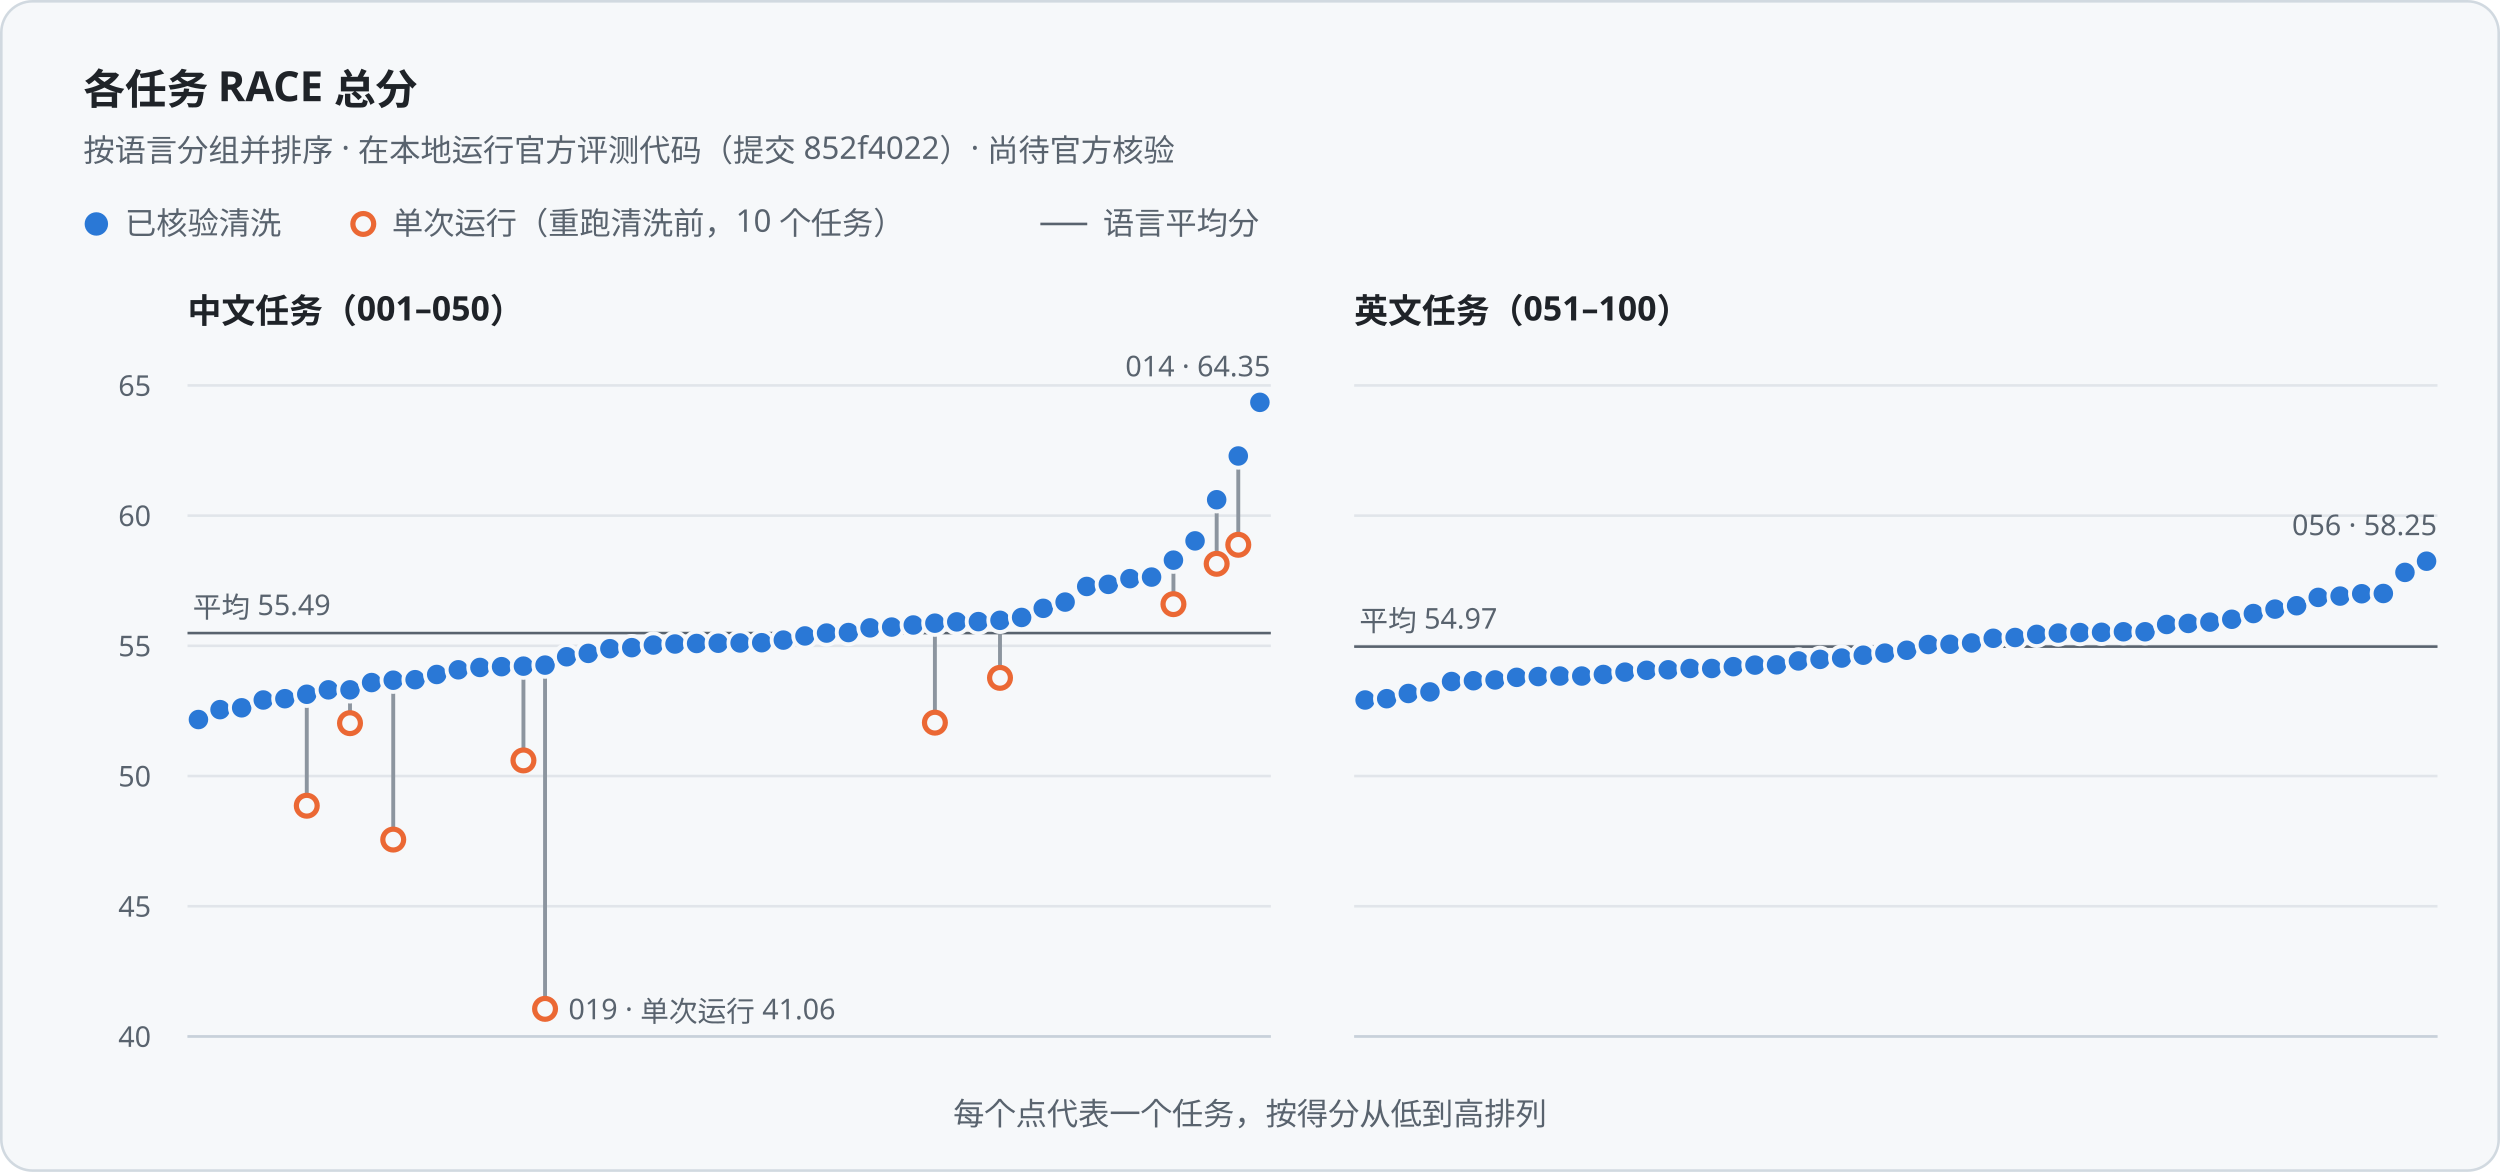
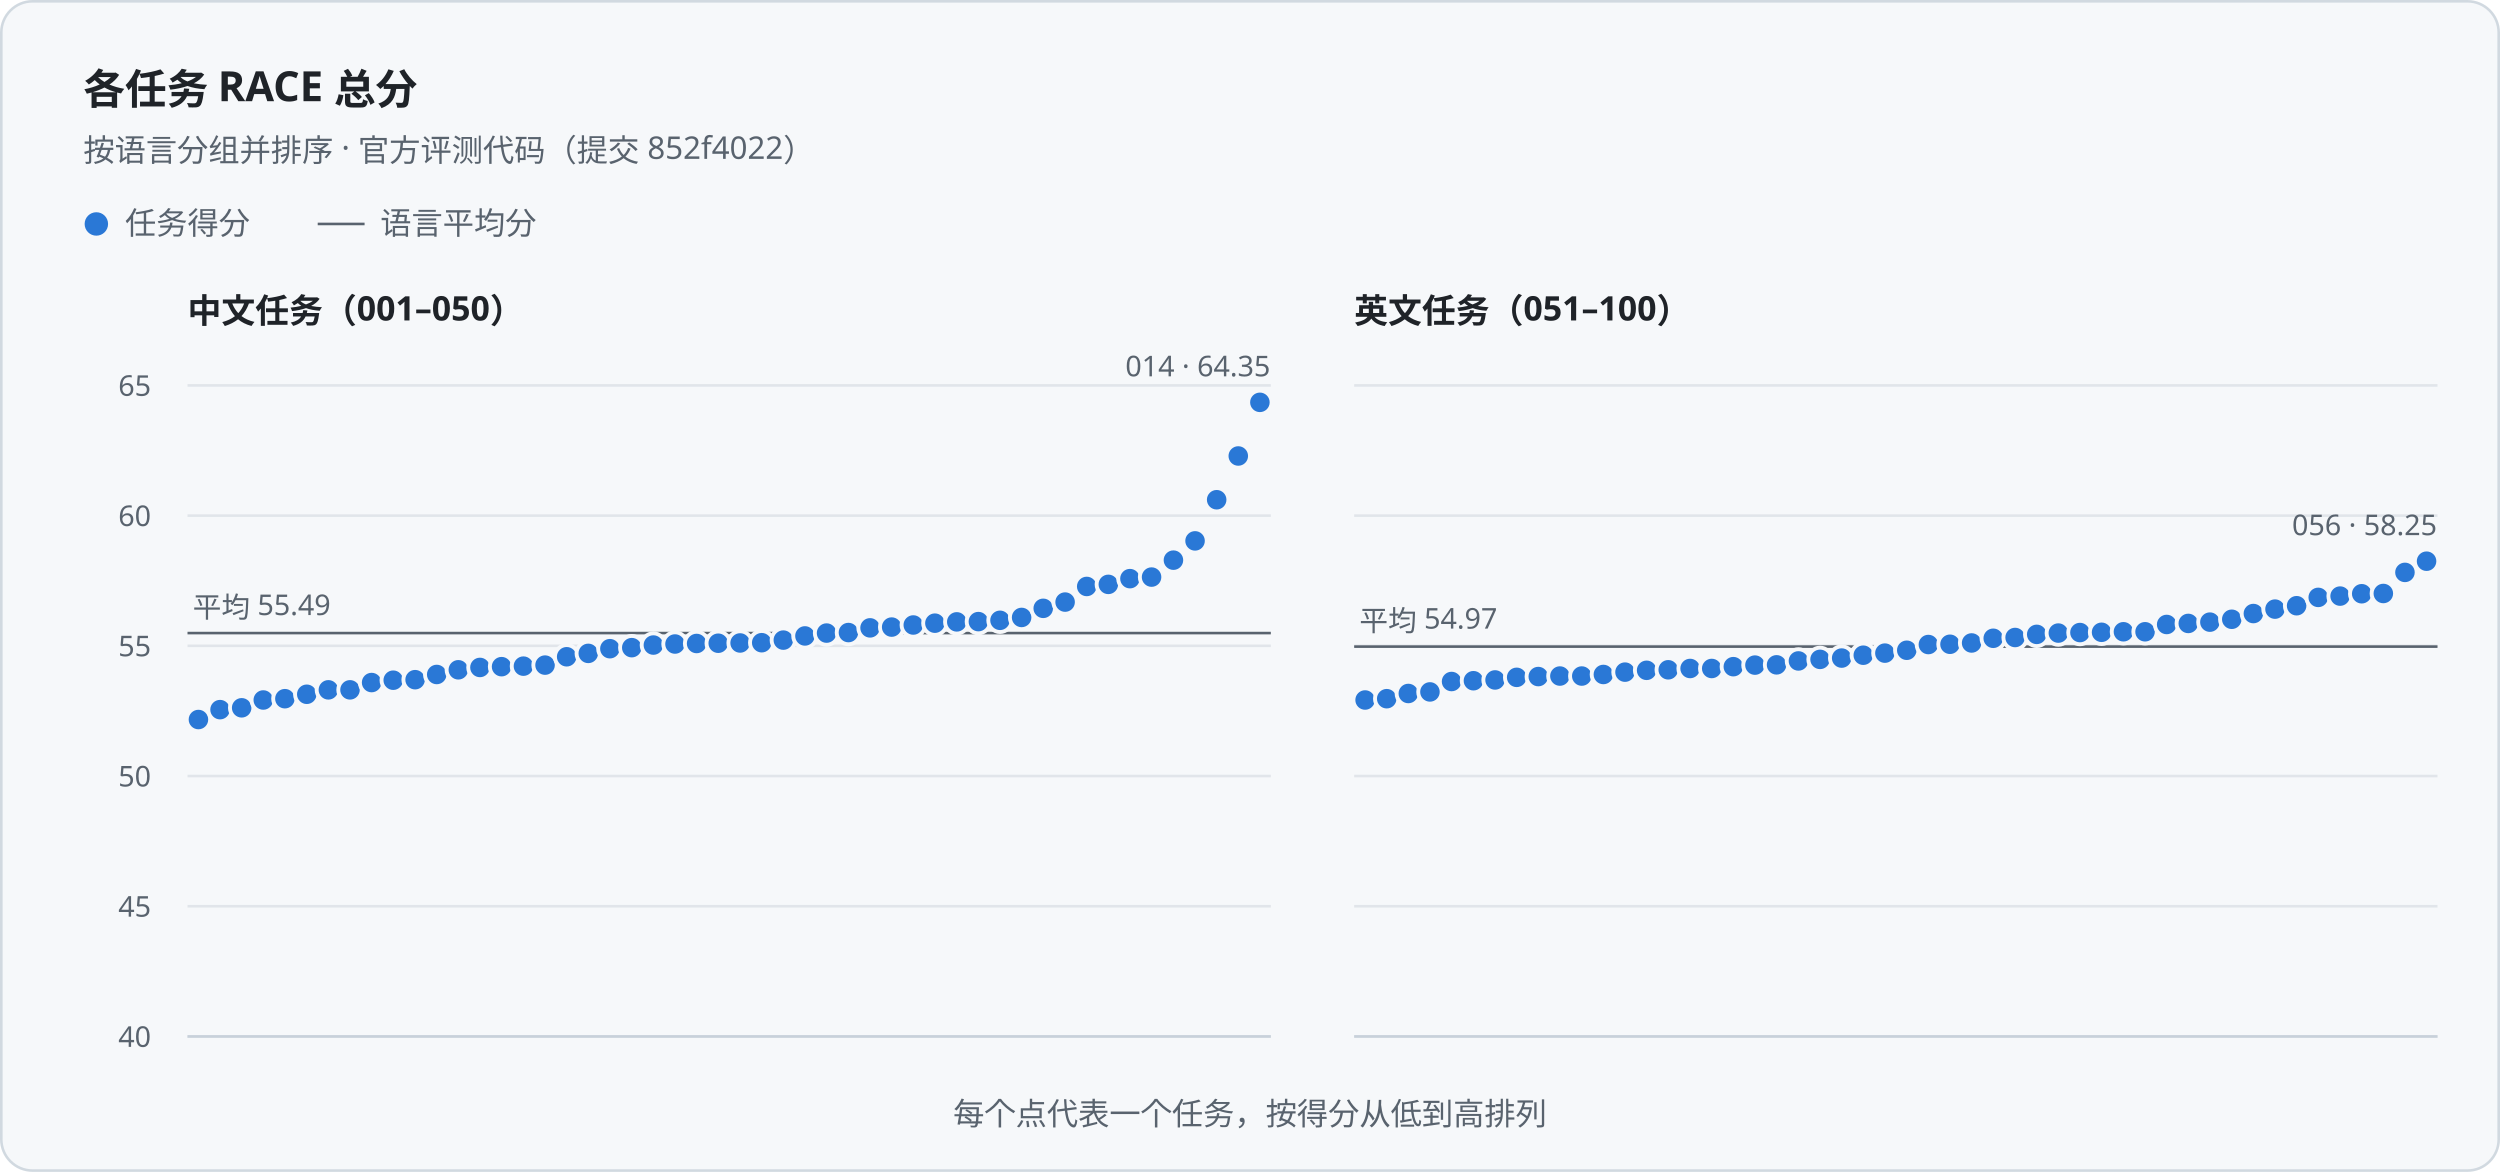
<svg xmlns="http://www.w3.org/2000/svg" viewBox="0 0 960 450" width="960" height="450" role="img" aria-labelledby="t d" font-family="system-ui, sans-serif">
  <rect x="0.5" y="0.5" width="959" height="449" rx="12" fill="#f6f8fa" stroke="#d1d9e0" />
  <text x="32" y="40" font-size="16" font-weight="600" fill="#1f2328">各任务 RACE 总分</text>
-   <text x="32" y="62" font-size="12" fill="#59636e">按语言分组并排序 · 在本地运行官方评测代码（提交 852f4022）· 尚待官方核验</text>
+   <text x="32" y="62" font-size="12" fill="#59636e">按语言分组并排序 · 官方评测代码（提交 852f4022）</text>
  <circle cx="37" cy="86" r="4.5" fill="#2a78d6" />
-   <text x="48" y="90" font-size="12" fill="#59636e">已核验清洗</text>
-   <circle cx="139.5" cy="86" r="4" fill="#f6f8fa" stroke="#eb6834" stroke-width="2" />
-   <text x="150.5" y="90" font-size="12" fill="#59636e">单次运行（重跑清洗前，10 个任务）</text>
-   <path d="M399.5 86 H417.5" stroke="#59636e" stroke-width="1" />
-   <text x="423.5" y="90" font-size="12" fill="#59636e">语言平均分</text>
+   <text x="48" y="90" font-size="12" fill="#59636e">任务得分</text>
+   <path d="M122.0 86 H140.0" stroke="#59636e" stroke-width="1" />
+   <text x="146.0" y="90" font-size="12" fill="#59636e">语言平均分</text>
  <text x="58" y="402.0" font-size="11" text-anchor="end" fill="#59636e" style="font-variant-numeric: tabular-nums">40</text>
  <path d="M72 398.0 H488" stroke="#e1e5ea" stroke-width="1" />
  <path d="M520 398.0 H936" stroke="#e1e5ea" stroke-width="1" />
  <text x="58" y="352.0" font-size="11" text-anchor="end" fill="#59636e" style="font-variant-numeric: tabular-nums">45</text>
  <path d="M72 348.0 H488" stroke="#e1e5ea" stroke-width="1" />
  <path d="M520 348.0 H936" stroke="#e1e5ea" stroke-width="1" />
  <text x="58" y="302.0" font-size="11" text-anchor="end" fill="#59636e" style="font-variant-numeric: tabular-nums">50</text>
  <path d="M72 298.0 H488" stroke="#e1e5ea" stroke-width="1" />
  <path d="M520 298.0 H936" stroke="#e1e5ea" stroke-width="1" />
  <text x="58" y="252.0" font-size="11" text-anchor="end" fill="#59636e" style="font-variant-numeric: tabular-nums">55</text>
  <path d="M72 248.0 H488" stroke="#e1e5ea" stroke-width="1" />
  <path d="M520 248.0 H936" stroke="#e1e5ea" stroke-width="1" />
  <text x="58" y="202.0" font-size="11" text-anchor="end" fill="#59636e" style="font-variant-numeric: tabular-nums">60</text>
  <path d="M72 198.0 H488" stroke="#e1e5ea" stroke-width="1" />
  <path d="M520 198.0 H936" stroke="#e1e5ea" stroke-width="1" />
  <text x="58" y="152.0" font-size="11" text-anchor="end" fill="#59636e" style="font-variant-numeric: tabular-nums">65</text>
  <path d="M72 148.0 H488" stroke="#e1e5ea" stroke-width="1" />
  <path d="M520 148.0 H936" stroke="#e1e5ea" stroke-width="1" />
  <text x="72" y="124" font-size="13" font-weight="600" fill="#1f2328">中文任务（001–050）</text>
  <path d="M72 398 H488" stroke="#c8d1da" stroke-width="1" />
  <path d="M72 243.1 H488" stroke="#59636e" stroke-width="1" />
  <text x="74" y="237.1" font-size="11" fill="#59636e" style="font-variant-numeric: tabular-nums">平均 55.49</text>
-   <path d="M117.8 305.4 V270.6" stroke="#8c959f" stroke-width="1.5" />
-   <circle cx="117.8" cy="309.4" r="4" fill="#f6f8fa" stroke="#eb6834" stroke-width="2" />
-   <path d="M134.4 273.7 V268.9" stroke="#8c959f" stroke-width="1.5" />
-   <circle cx="134.4" cy="277.7" r="4" fill="#f6f8fa" stroke="#eb6834" stroke-width="2" />
-   <path d="M151.0 318.4 V265.2" stroke="#8c959f" stroke-width="1.5" />
-   <circle cx="151.0" cy="322.4" r="4" fill="#f6f8fa" stroke="#eb6834" stroke-width="2" />
-   <path d="M201.0 288.0 V259.8" stroke="#8c959f" stroke-width="1.5" />
-   <circle cx="201.0" cy="292.0" r="4" fill="#f6f8fa" stroke="#eb6834" stroke-width="2" />
-   <path d="M209.3 383.4 V259.4" stroke="#8c959f" stroke-width="1.5" />
-   <circle cx="209.3" cy="387.4" r="4" fill="#f6f8fa" stroke="#eb6834" stroke-width="2" />
-   <path d="M359.0 273.5 V243.3" stroke="#8c959f" stroke-width="1.5" />
-   <circle cx="359.0" cy="277.5" r="4" fill="#f6f8fa" stroke="#eb6834" stroke-width="2" />
-   <path d="M384.0 256.3 V242.2" stroke="#8c959f" stroke-width="1.5" />
-   <circle cx="384.0" cy="260.3" r="4" fill="#f6f8fa" stroke="#eb6834" stroke-width="2" />
-   <path d="M450.6 228.0 V219.1" stroke="#8c959f" stroke-width="1.5" />
-   <circle cx="450.6" cy="232.0" r="4" fill="#f6f8fa" stroke="#eb6834" stroke-width="2" />
-   <path d="M467.2 212.5 V195.9" stroke="#8c959f" stroke-width="1.5" />
-   <circle cx="467.2" cy="216.5" r="4" fill="#f6f8fa" stroke="#eb6834" stroke-width="2" />
-   <path d="M475.5 205.2 V179.1" stroke="#8c959f" stroke-width="1.5" />
-   <circle cx="475.5" cy="209.2" r="4" fill="#f6f8fa" stroke="#eb6834" stroke-width="2" />
  <circle cx="76.2" cy="276.3" r="4.5" fill="#2a78d6" stroke="#f6f8fa" stroke-width="1.5" />
  <circle cx="84.5" cy="272.5" r="4.5" fill="#2a78d6" stroke="#f6f8fa" stroke-width="1.5" />
  <circle cx="92.8" cy="271.8" r="4.5" fill="#2a78d6" stroke="#f6f8fa" stroke-width="1.5" />
  <circle cx="101.1" cy="268.8" r="4.5" fill="#2a78d6" stroke="#f6f8fa" stroke-width="1.5" />
  <circle cx="109.4" cy="268.3" r="4.5" fill="#2a78d6" stroke="#f6f8fa" stroke-width="1.5" />
  <circle cx="117.8" cy="266.6" r="4.5" fill="#2a78d6" stroke="#f6f8fa" stroke-width="1.5" />
  <circle cx="126.1" cy="264.9" r="4.5" fill="#2a78d6" stroke="#f6f8fa" stroke-width="1.5" />
  <circle cx="134.4" cy="264.9" r="4.5" fill="#2a78d6" stroke="#f6f8fa" stroke-width="1.5" />
  <circle cx="142.7" cy="262.1" r="4.5" fill="#2a78d6" stroke="#f6f8fa" stroke-width="1.5" />
  <circle cx="151.0" cy="261.2" r="4.5" fill="#2a78d6" stroke="#f6f8fa" stroke-width="1.5" />
  <circle cx="159.4" cy="261.0" r="4.5" fill="#2a78d6" stroke="#f6f8fa" stroke-width="1.5" />
  <circle cx="167.7" cy="259.0" r="4.5" fill="#2a78d6" stroke="#f6f8fa" stroke-width="1.5" />
  <circle cx="176.0" cy="257.2" r="4.5" fill="#2a78d6" stroke="#f6f8fa" stroke-width="1.5" />
  <circle cx="184.3" cy="256.3" r="4.5" fill="#2a78d6" stroke="#f6f8fa" stroke-width="1.5" />
  <circle cx="192.6" cy="256.0" r="4.5" fill="#2a78d6" stroke="#f6f8fa" stroke-width="1.5" />
  <circle cx="201.0" cy="255.8" r="4.5" fill="#2a78d6" stroke="#f6f8fa" stroke-width="1.5" />
  <circle cx="209.3" cy="255.4" r="4.5" fill="#2a78d6" stroke="#f6f8fa" stroke-width="1.5" />
  <circle cx="217.6" cy="252.2" r="4.5" fill="#2a78d6" stroke="#f6f8fa" stroke-width="1.5" />
  <circle cx="225.9" cy="250.9" r="4.5" fill="#2a78d6" stroke="#f6f8fa" stroke-width="1.5" />
  <circle cx="234.2" cy="249.1" r="4.5" fill="#2a78d6" stroke="#f6f8fa" stroke-width="1.5" />
  <circle cx="242.6" cy="248.7" r="4.5" fill="#2a78d6" stroke="#f6f8fa" stroke-width="1.5" />
  <circle cx="250.9" cy="247.7" r="4.5" fill="#2a78d6" stroke="#f6f8fa" stroke-width="1.5" />
  <circle cx="259.2" cy="247.3" r="4.5" fill="#2a78d6" stroke="#f6f8fa" stroke-width="1.5" />
  <circle cx="267.5" cy="247.1" r="4.5" fill="#2a78d6" stroke="#f6f8fa" stroke-width="1.5" />
  <circle cx="275.8" cy="247.0" r="4.5" fill="#2a78d6" stroke="#f6f8fa" stroke-width="1.5" />
  <circle cx="284.2" cy="246.9" r="4.5" fill="#2a78d6" stroke="#f6f8fa" stroke-width="1.5" />
  <circle cx="292.5" cy="246.8" r="4.5" fill="#2a78d6" stroke="#f6f8fa" stroke-width="1.5" />
  <circle cx="300.8" cy="245.8" r="4.5" fill="#2a78d6" stroke="#f6f8fa" stroke-width="1.5" />
  <circle cx="309.1" cy="244.2" r="4.5" fill="#2a78d6" stroke="#f6f8fa" stroke-width="1.5" />
  <circle cx="317.4" cy="243.1" r="4.5" fill="#2a78d6" stroke="#f6f8fa" stroke-width="1.5" />
  <circle cx="325.8" cy="242.9" r="4.5" fill="#2a78d6" stroke="#f6f8fa" stroke-width="1.5" />
  <circle cx="334.1" cy="241.1" r="4.5" fill="#2a78d6" stroke="#f6f8fa" stroke-width="1.5" />
  <circle cx="342.4" cy="240.8" r="4.5" fill="#2a78d6" stroke="#f6f8fa" stroke-width="1.5" />
  <circle cx="350.7" cy="240.0" r="4.5" fill="#2a78d6" stroke="#f6f8fa" stroke-width="1.5" />
  <circle cx="359.0" cy="239.3" r="4.5" fill="#2a78d6" stroke="#f6f8fa" stroke-width="1.5" />
  <circle cx="367.4" cy="238.8" r="4.5" fill="#2a78d6" stroke="#f6f8fa" stroke-width="1.5" />
  <circle cx="375.7" cy="238.7" r="4.5" fill="#2a78d6" stroke="#f6f8fa" stroke-width="1.5" />
  <circle cx="384.0" cy="238.2" r="4.5" fill="#2a78d6" stroke="#f6f8fa" stroke-width="1.5" />
  <circle cx="392.3" cy="237.1" r="4.5" fill="#2a78d6" stroke="#f6f8fa" stroke-width="1.5" />
  <circle cx="400.6" cy="233.6" r="4.5" fill="#2a78d6" stroke="#f6f8fa" stroke-width="1.5" />
  <circle cx="409.0" cy="231.2" r="4.5" fill="#2a78d6" stroke="#f6f8fa" stroke-width="1.5" />
  <circle cx="417.3" cy="225.2" r="4.5" fill="#2a78d6" stroke="#f6f8fa" stroke-width="1.5" />
  <circle cx="425.6" cy="224.4" r="4.5" fill="#2a78d6" stroke="#f6f8fa" stroke-width="1.5" />
  <circle cx="433.9" cy="222.2" r="4.5" fill="#2a78d6" stroke="#f6f8fa" stroke-width="1.5" />
  <circle cx="442.2" cy="221.6" r="4.5" fill="#2a78d6" stroke="#f6f8fa" stroke-width="1.5" />
  <circle cx="450.6" cy="215.1" r="4.5" fill="#2a78d6" stroke="#f6f8fa" stroke-width="1.5" />
  <circle cx="458.9" cy="207.7" r="4.5" fill="#2a78d6" stroke="#f6f8fa" stroke-width="1.5" />
  <circle cx="467.2" cy="191.9" r="4.5" fill="#2a78d6" stroke="#f6f8fa" stroke-width="1.5" />
  <circle cx="475.5" cy="175.1" r="4.5" fill="#2a78d6" stroke="#f6f8fa" stroke-width="1.5" />
  <circle cx="483.8" cy="154.5" r="4.5" fill="#2a78d6" stroke="#f6f8fa" stroke-width="1.5" />
  <text x="487.8" y="144.5" font-size="11" text-anchor="end" fill="#59636e" style="font-variant-numeric: tabular-nums">014 · 64.35</text>
-   <text x="218.3" y="391.4" font-size="11" fill="#59636e" style="font-variant-numeric: tabular-nums">019 · 单次运行 41.06</text>
  <text x="520" y="124" font-size="13" font-weight="600" fill="#1f2328">英文任务（051–100）</text>
  <path d="M520 398 H936" stroke="#c8d1da" stroke-width="1" />
  <path d="M520 248.3 H936" stroke="#59636e" stroke-width="1" />
  <text x="522" y="242.3" font-size="11" fill="#59636e" style="font-variant-numeric: tabular-nums">平均 54.97</text>
  <circle cx="524.2" cy="268.8" r="4.5" fill="#2a78d6" stroke="#f6f8fa" stroke-width="1.5" />
  <circle cx="532.5" cy="268.3" r="4.5" fill="#2a78d6" stroke="#f6f8fa" stroke-width="1.5" />
  <circle cx="540.8" cy="266.3" r="4.5" fill="#2a78d6" stroke="#f6f8fa" stroke-width="1.5" />
  <circle cx="549.1" cy="265.7" r="4.5" fill="#2a78d6" stroke="#f6f8fa" stroke-width="1.5" />
  <circle cx="557.4" cy="261.7" r="4.5" fill="#2a78d6" stroke="#f6f8fa" stroke-width="1.5" />
  <circle cx="565.8" cy="261.4" r="4.5" fill="#2a78d6" stroke="#f6f8fa" stroke-width="1.5" />
  <circle cx="574.1" cy="261.1" r="4.5" fill="#2a78d6" stroke="#f6f8fa" stroke-width="1.5" />
  <circle cx="582.4" cy="260.1" r="4.5" fill="#2a78d6" stroke="#f6f8fa" stroke-width="1.5" />
  <circle cx="590.7" cy="259.8" r="4.5" fill="#2a78d6" stroke="#f6f8fa" stroke-width="1.5" />
  <circle cx="599.0" cy="259.6" r="4.5" fill="#2a78d6" stroke="#f6f8fa" stroke-width="1.5" />
  <circle cx="607.4" cy="259.6" r="4.5" fill="#2a78d6" stroke="#f6f8fa" stroke-width="1.5" />
  <circle cx="615.7" cy="259.0" r="4.5" fill="#2a78d6" stroke="#f6f8fa" stroke-width="1.5" />
  <circle cx="624.0" cy="258.1" r="4.5" fill="#2a78d6" stroke="#f6f8fa" stroke-width="1.5" />
  <circle cx="632.3" cy="257.4" r="4.5" fill="#2a78d6" stroke="#f6f8fa" stroke-width="1.5" />
  <circle cx="640.6" cy="257.2" r="4.5" fill="#2a78d6" stroke="#f6f8fa" stroke-width="1.5" />
  <circle cx="649.0" cy="256.7" r="4.5" fill="#2a78d6" stroke="#f6f8fa" stroke-width="1.5" />
  <circle cx="657.3" cy="256.7" r="4.5" fill="#2a78d6" stroke="#f6f8fa" stroke-width="1.5" />
  <circle cx="665.6" cy="256.0" r="4.5" fill="#2a78d6" stroke="#f6f8fa" stroke-width="1.5" />
  <circle cx="673.9" cy="255.4" r="4.5" fill="#2a78d6" stroke="#f6f8fa" stroke-width="1.5" />
  <circle cx="682.2" cy="255.3" r="4.5" fill="#2a78d6" stroke="#f6f8fa" stroke-width="1.5" />
  <circle cx="690.6" cy="253.8" r="4.5" fill="#2a78d6" stroke="#f6f8fa" stroke-width="1.5" />
  <circle cx="698.9" cy="253.2" r="4.5" fill="#2a78d6" stroke="#f6f8fa" stroke-width="1.5" />
  <circle cx="707.2" cy="252.7" r="4.5" fill="#2a78d6" stroke="#f6f8fa" stroke-width="1.5" />
  <circle cx="715.5" cy="251.6" r="4.5" fill="#2a78d6" stroke="#f6f8fa" stroke-width="1.5" />
  <circle cx="723.8" cy="250.8" r="4.5" fill="#2a78d6" stroke="#f6f8fa" stroke-width="1.5" />
  <circle cx="732.2" cy="249.7" r="4.5" fill="#2a78d6" stroke="#f6f8fa" stroke-width="1.5" />
  <circle cx="740.5" cy="247.5" r="4.5" fill="#2a78d6" stroke="#f6f8fa" stroke-width="1.5" />
  <circle cx="748.8" cy="247.4" r="4.5" fill="#2a78d6" stroke="#f6f8fa" stroke-width="1.5" />
  <circle cx="757.1" cy="246.9" r="4.5" fill="#2a78d6" stroke="#f6f8fa" stroke-width="1.5" />
  <circle cx="765.4" cy="245.1" r="4.5" fill="#2a78d6" stroke="#f6f8fa" stroke-width="1.5" />
  <circle cx="773.8" cy="244.8" r="4.5" fill="#2a78d6" stroke="#f6f8fa" stroke-width="1.5" />
  <circle cx="782.1" cy="243.6" r="4.5" fill="#2a78d6" stroke="#f6f8fa" stroke-width="1.5" />
  <circle cx="790.4" cy="243.1" r="4.5" fill="#2a78d6" stroke="#f6f8fa" stroke-width="1.5" />
  <circle cx="798.7" cy="242.9" r="4.5" fill="#2a78d6" stroke="#f6f8fa" stroke-width="1.5" />
  <circle cx="807.0" cy="242.8" r="4.5" fill="#2a78d6" stroke="#f6f8fa" stroke-width="1.5" />
  <circle cx="815.4" cy="242.6" r="4.5" fill="#2a78d6" stroke="#f6f8fa" stroke-width="1.5" />
  <circle cx="823.7" cy="242.6" r="4.5" fill="#2a78d6" stroke="#f6f8fa" stroke-width="1.5" />
  <circle cx="832.0" cy="239.8" r="4.5" fill="#2a78d6" stroke="#f6f8fa" stroke-width="1.5" />
  <circle cx="840.3" cy="239.4" r="4.5" fill="#2a78d6" stroke="#f6f8fa" stroke-width="1.5" />
  <circle cx="848.6" cy="238.9" r="4.5" fill="#2a78d6" stroke="#f6f8fa" stroke-width="1.5" />
  <circle cx="857.0" cy="237.8" r="4.5" fill="#2a78d6" stroke="#f6f8fa" stroke-width="1.5" />
  <circle cx="865.3" cy="235.6" r="4.5" fill="#2a78d6" stroke="#f6f8fa" stroke-width="1.5" />
  <circle cx="873.6" cy="233.9" r="4.5" fill="#2a78d6" stroke="#f6f8fa" stroke-width="1.5" />
  <circle cx="881.9" cy="232.6" r="4.5" fill="#2a78d6" stroke="#f6f8fa" stroke-width="1.5" />
  <circle cx="890.2" cy="229.4" r="4.5" fill="#2a78d6" stroke="#f6f8fa" stroke-width="1.5" />
  <circle cx="898.6" cy="228.9" r="4.5" fill="#2a78d6" stroke="#f6f8fa" stroke-width="1.5" />
  <circle cx="906.9" cy="228.0" r="4.5" fill="#2a78d6" stroke="#f6f8fa" stroke-width="1.5" />
  <circle cx="915.2" cy="227.9" r="4.5" fill="#2a78d6" stroke="#f6f8fa" stroke-width="1.5" />
  <circle cx="923.5" cy="219.8" r="4.5" fill="#2a78d6" stroke="#f6f8fa" stroke-width="1.5" />
  <circle cx="931.8" cy="215.5" r="4.5" fill="#2a78d6" stroke="#f6f8fa" stroke-width="1.5" />
  <text x="935.8" y="205.5" font-size="11" text-anchor="end" fill="#59636e" style="font-variant-numeric: tabular-nums">056 · 58.25</text>
  <text x="480.0" y="432" font-size="12" text-anchor="middle" fill="#59636e">每个点代表一个任务，按得分从低到高排列</text>
</svg>
